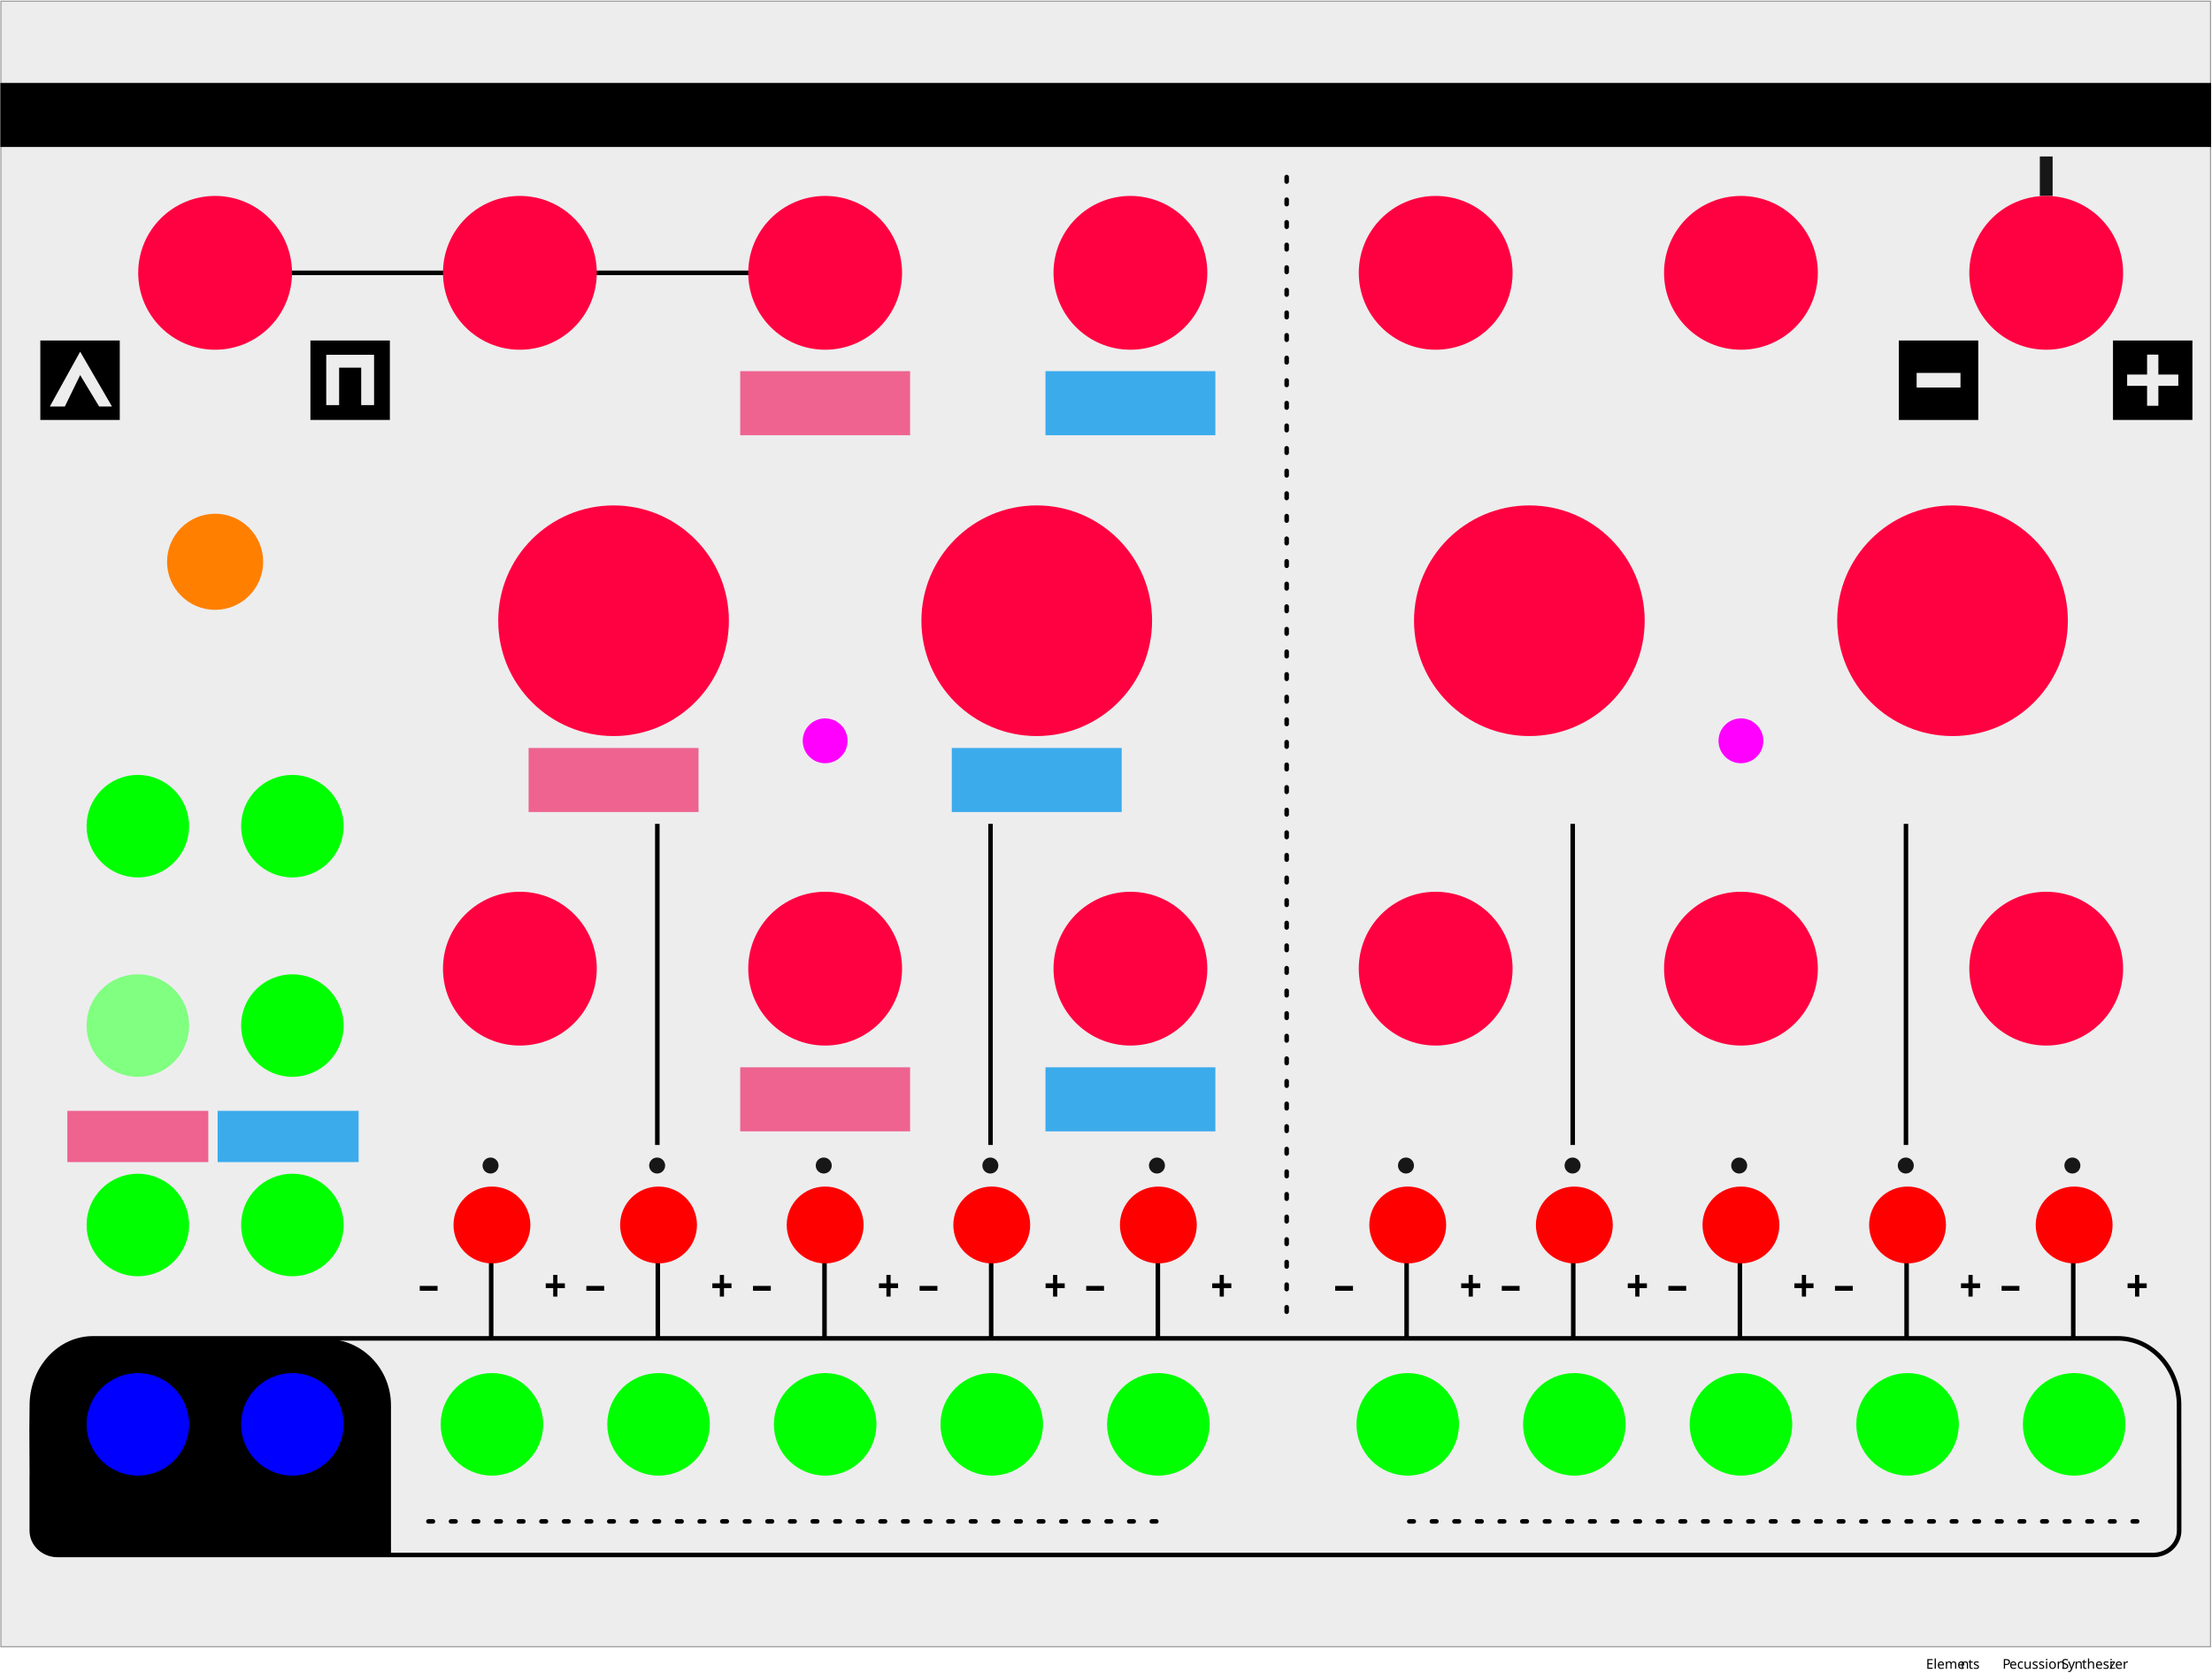
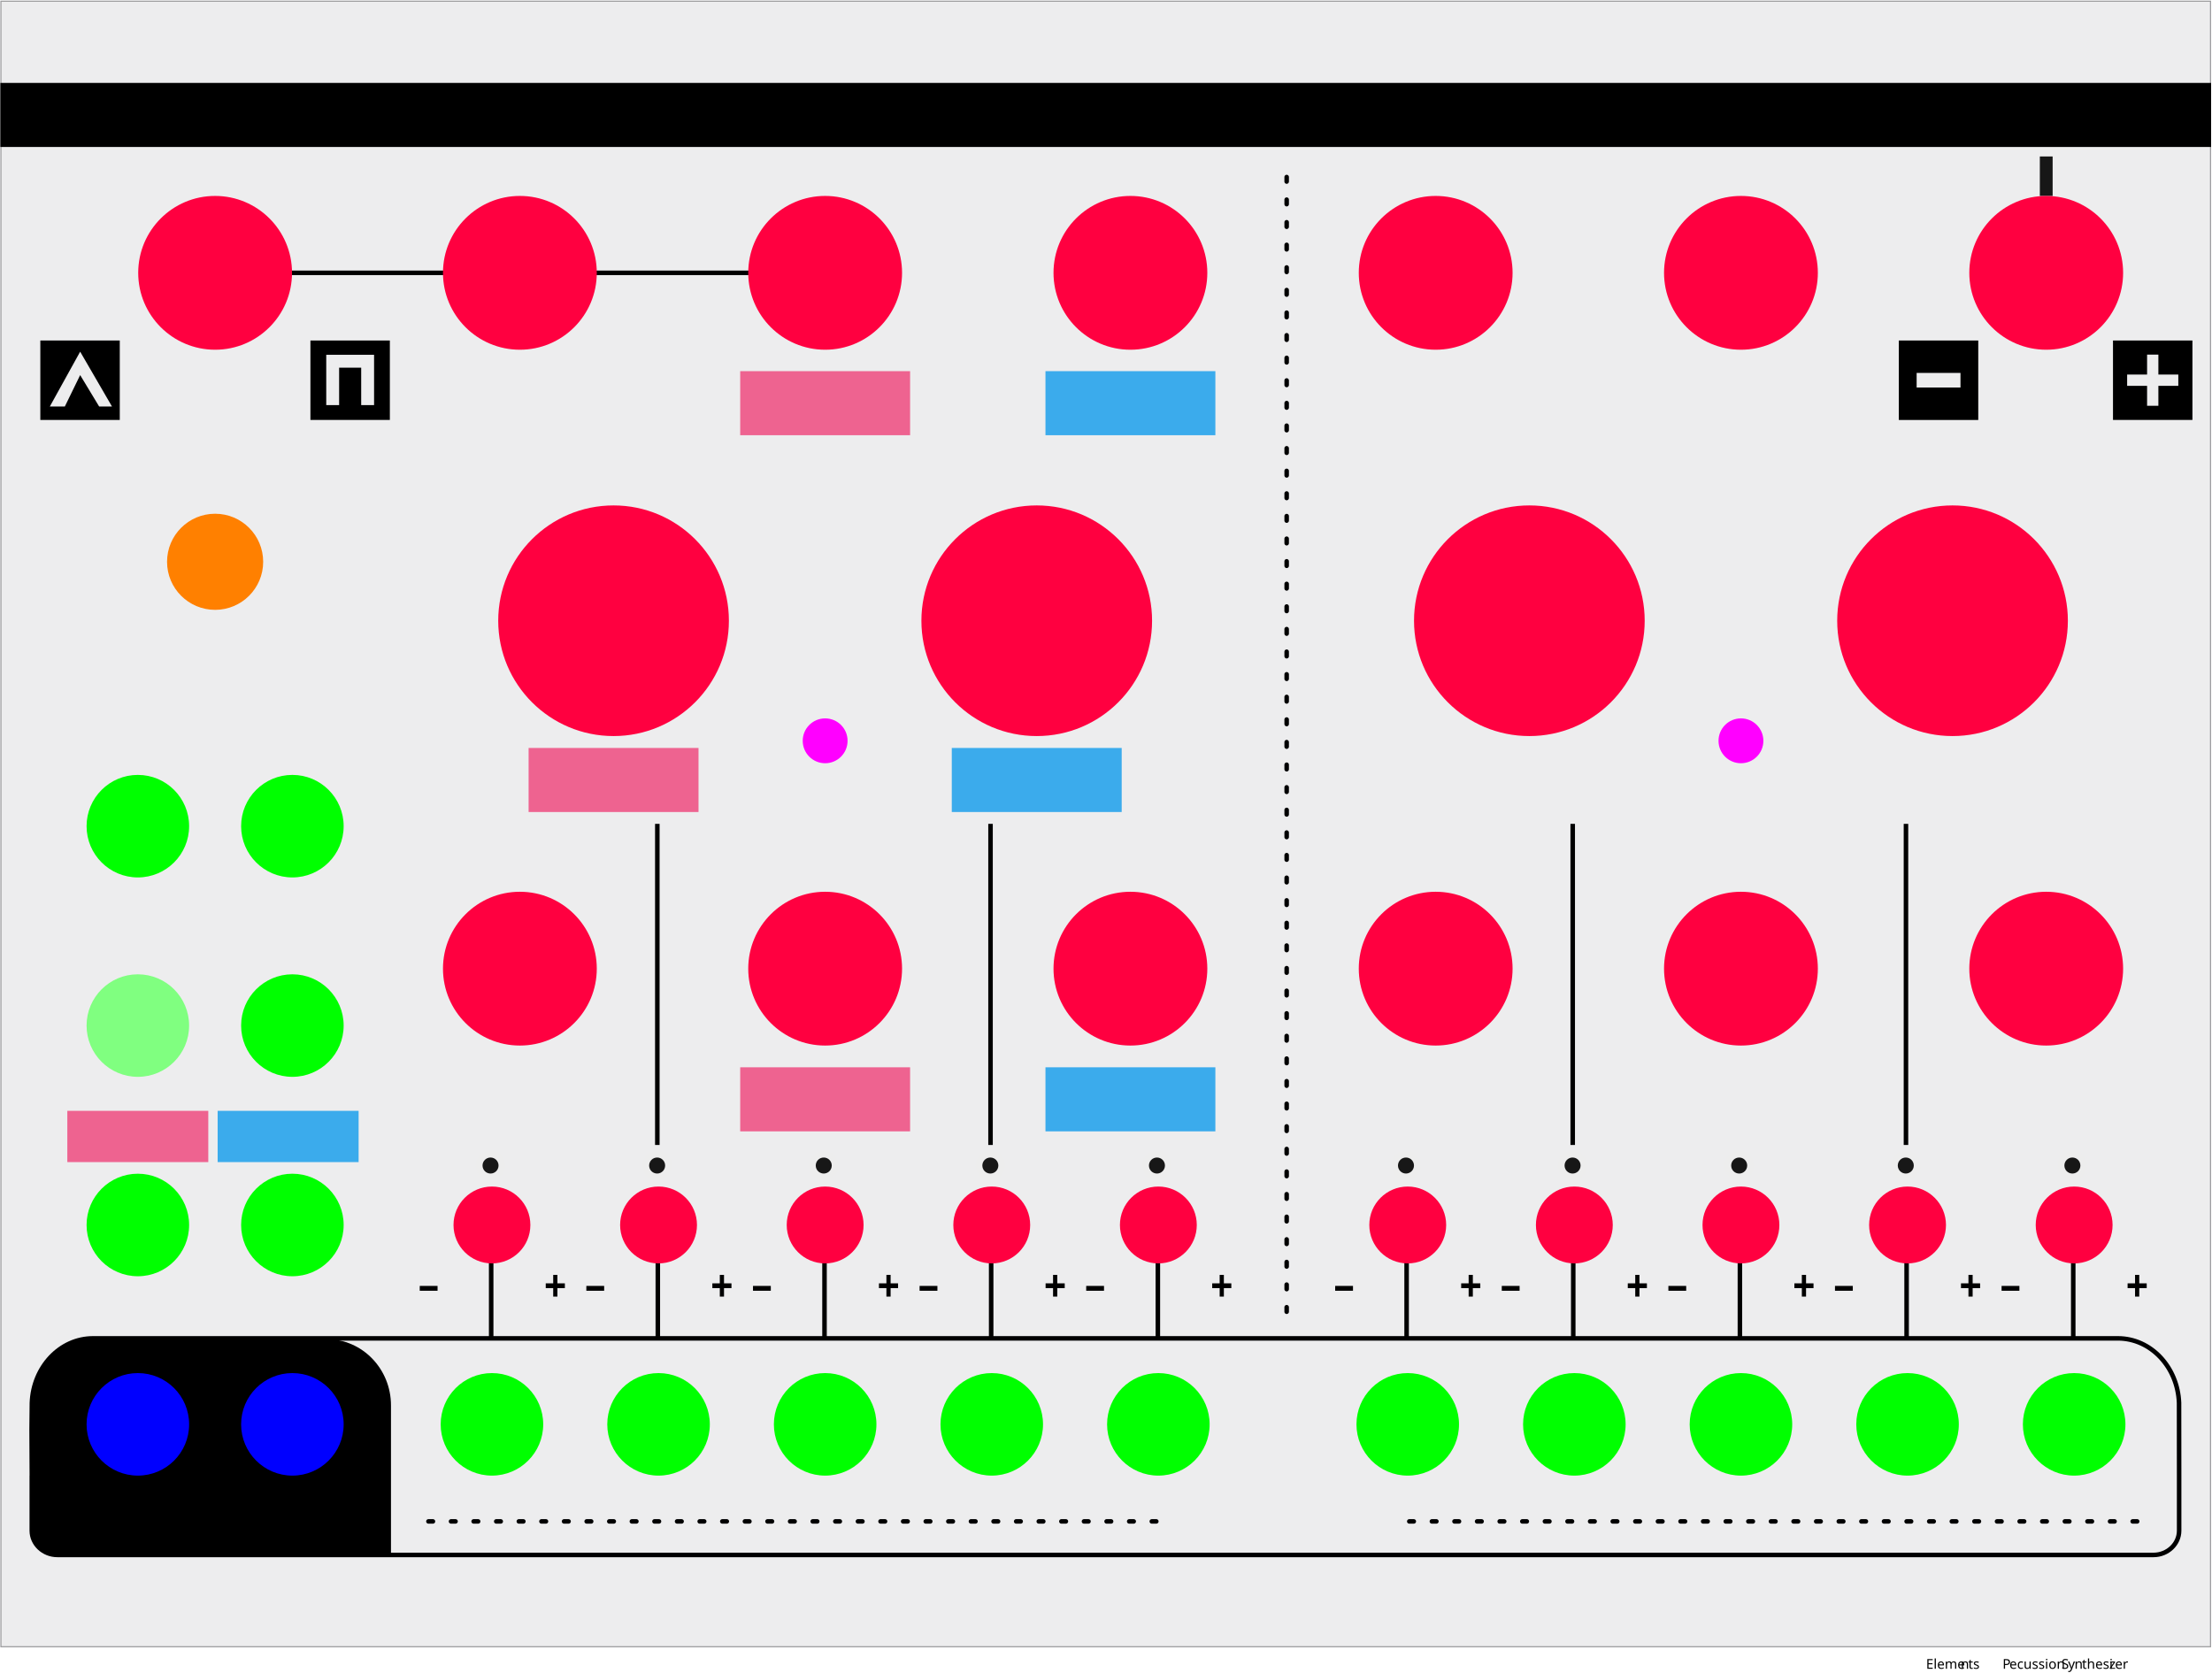
<svg xmlns="http://www.w3.org/2000/svg" width="172.6mm" height="130.49mm" viewBox="0 0 489.26 369.89">
  <g id="faceplate">
    <g id="panel">
      <rect x=".21" y=".27" width="488.73" height="364" style="fill: #ededee; stroke-width: 0px;" />
      <path d="M488.81.39v363.75H.33V.39h488.48M489.06.14H.08v364.25h488.98V.14h0Z" style="fill: #9c9c9e; stroke-width: 0px;" />
    </g>
    <text transform="translate(52.9 318.75) scale(.88 1)" style="fill: #ededed; font-family: GillSans-Bold, 'Gill Sans'; font-size: 8px; font-weight: 700; letter-spacing: -.04em;">
      <tspan x="0" y="0">Out</tspan>
    </text>
-     <rect x=".08" y="18.34" width="488.98" height="14.17" style="fill: #000; stroke-width: 0px;" />
+     <rect x=".08" y="18.34" width="488.98" height="14.17" style="stroke-width: 0px;" />
    <line x1="219.09" y1="253.27" x2="219.09" y2="182.24" style="fill: none; stroke: #000; stroke-miterlimit: 10;" />
    <line x1="145.39" y1="253.27" x2="145.39" y2="182.24" style="fill: none; stroke: #000; stroke-miterlimit: 10;" />
-     <path d="M96.78,285.52h-3.94v-1.07h3.94v1.07Z" style="fill: #000; stroke-width: 0px;" />
-     <path d="M133.63,285.52h-3.94v-1.07h3.94v1.07Z" style="fill: #000; stroke-width: 0px;" />
-     <path d="M170.49,285.52h-3.94v-1.07h3.94v1.07Z" style="fill: #000; stroke-width: 0px;" />
-     <path d="M207.34,285.52h-3.94v-1.07h3.94v1.07Z" style="fill: #000; stroke-width: 0px;" />
-     <path d="M244.19,285.52h-3.94v-1.07h3.94v1.07Z" style="fill: #000; stroke-width: 0px;" />
+     <path d="M96.78,285.52h-3.94v-1.07h3.94v1.07Z" style="stroke-width: 0px;" />
+     <path d="M133.63,285.52h-3.94v-1.07h3.94v1.07Z" style="stroke-width: 0px;" />
+     <path d="M170.49,285.52h-3.94v-1.07h3.94v1.07Z" style="stroke-width: 0px;" />
+     <path d="M207.34,285.52h-3.94v-1.07h3.94v1.07Z" style="stroke-width: 0px;" />
+     <path d="M244.19,285.52h-3.94v-1.07h3.94v1.07Z" style="stroke-width: 0px;" />
    <line x1="108.64" y1="269.59" x2="108.64" y2="296.05" style="fill: none; stroke: #000; stroke-miterlimit: 10;" />
    <line x1="145.5" y1="269.59" x2="145.5" y2="296.05" style="fill: none; stroke: #000; stroke-miterlimit: 10;" />
    <line x1="182.37" y1="269.59" x2="182.37" y2="296.05" style="fill: none; stroke: #000; stroke-miterlimit: 10;" />
    <line x1="219.23" y1="269.59" x2="219.23" y2="296.05" style="fill: none; stroke: #000; stroke-miterlimit: 10;" />
    <line x1="256.1" y1="269.59" x2="256.1" y2="296.05" style="fill: none; stroke: #000; stroke-miterlimit: 10;" />
-     <path d="M124.94,284.94h-1.65v1.87h-.93v-1.87h-1.65v-1.06h1.65v-1.87h.93v1.87h1.65v1.06Z" style="fill: #000; stroke-width: 0px;" />
-     <path d="M161.79,284.94h-1.65v1.87h-.93v-1.87h-1.65v-1.06h1.65v-1.87h.93v1.87h1.65v1.06Z" style="fill: #000; stroke-width: 0px;" />
-     <path d="M198.64,284.94h-1.65v1.87h-.93v-1.87h-1.65v-1.06h1.65v-1.87h.93v1.87h1.65v1.06Z" style="fill: #000; stroke-width: 0px;" />
-     <path d="M235.5,284.94h-1.65v1.87h-.93v-1.87h-1.65v-1.06h1.65v-1.87h.93v1.87h1.65v1.06Z" style="fill: #000; stroke-width: 0px;" />
-     <path d="M272.35,284.94h-1.65v1.87h-.93v-1.87h-1.65v-1.06h1.65v-1.87h.93v1.87h1.65v1.06Z" style="fill: #000; stroke-width: 0px;" />
+     <path d="M124.94,284.94h-1.65v1.87h-.93v-1.87h-1.65v-1.06h1.65v-1.87h.93v1.87h1.65v1.06Z" style="stroke-width: 0px;" />
+     <path d="M161.79,284.94h-1.65v1.87h-.93v-1.87h-1.65v-1.06h1.65v-1.87h.93v1.87h1.65v1.06Z" style="stroke-width: 0px;" />
+     <path d="M198.64,284.94h-1.65v1.87h-.93v-1.87h-1.65v-1.06h1.65v-1.87h.93v1.87h1.65v1.06Z" style="stroke-width: 0px;" />
+     <path d="M235.5,284.94h-1.65v1.87h-.93v-1.87h-1.65v-1.06h1.65v-1.87h.93v1.87h1.65v1.06Z" style="stroke-width: 0px;" />
+     <path d="M272.35,284.94h-1.65v1.87h-.93v-1.87h-1.65v-1.06h1.65v-1.87h.93v1.87h1.65v1.06Z" style="stroke-width: 0px;" />
    <g id="center">
      <path d="M108.5,260.34c-1.39,0-2.52-1.13-2.52-2.52s1.13-2.52,2.52-2.52,2.52,1.13,2.52,2.52-1.13,2.52-2.52,2.52Z" style="fill: #171717; stroke-width: 0px;" />
      <path d="M108.5,256.05c.98,0,1.77.79,1.77,1.77s-.79,1.77-1.77,1.77-1.77-.79-1.77-1.77.79-1.77,1.77-1.77M108.5,254.55c-1.8,0-3.27,1.47-3.27,3.27s1.47,3.27,3.27,3.27,3.27-1.47,3.27-3.27-1.47-3.27-3.27-3.27h0Z" style="fill: #ededed; stroke-width: 0px;" />
    </g>
    <g id="center-2" data-name="center">
      <path d="M145.35,260.34c-1.39,0-2.52-1.13-2.52-2.52s1.13-2.52,2.52-2.52,2.52,1.13,2.52,2.52-1.13,2.52-2.52,2.52Z" style="fill: #171717; stroke-width: 0px;" />
      <path d="M145.35,256.05c.98,0,1.77.79,1.77,1.77s-.79,1.77-1.77,1.77-1.77-.79-1.77-1.77.79-1.77,1.77-1.77M145.35,254.55c-1.8,0-3.27,1.47-3.27,3.27s1.47,3.27,3.27,3.27,3.27-1.47,3.27-3.27-1.47-3.27-3.27-3.27h0Z" style="fill: #ededed; stroke-width: 0px;" />
    </g>
    <g id="center-3" data-name="center">
      <path d="M182.2,260.34c-1.39,0-2.52-1.13-2.52-2.52s1.13-2.52,2.52-2.52,2.52,1.13,2.52,2.52-1.13,2.52-2.52,2.52Z" style="fill: #171717; stroke-width: 0px;" />
      <path d="M182.2,256.05c.98,0,1.77.79,1.77,1.77s-.79,1.77-1.77,1.77-1.77-.79-1.77-1.77.79-1.77,1.77-1.77M182.2,254.55c-1.8,0-3.27,1.47-3.27,3.27s1.47,3.27,3.27,3.27,3.27-1.47,3.27-3.27-1.47-3.27-3.27-3.27h0Z" style="fill: #ededed; stroke-width: 0px;" />
    </g>
    <g id="center-4" data-name="center">
      <path d="M219.05,260.34c-1.39,0-2.52-1.13-2.52-2.52s1.13-2.52,2.52-2.52,2.52,1.13,2.52,2.52-1.13,2.52-2.52,2.52Z" style="fill: #171717; stroke-width: 0px;" />
      <path d="M219.05,256.05c.98,0,1.77.79,1.77,1.77s-.79,1.77-1.77,1.77-1.77-.79-1.77-1.77.79-1.77,1.77-1.77M219.05,254.55c-1.8,0-3.27,1.47-3.27,3.27s1.47,3.27,3.27,3.27,3.27-1.47,3.27-3.27-1.47-3.27-3.27-3.27h0Z" style="fill: #ededed; stroke-width: 0px;" />
    </g>
    <g id="center-5" data-name="center">
      <circle cx="255.9" cy="257.82" r="2.52" style="fill: #171717; stroke-width: 0px;" />
      <path d="M255.9,256.05c.98,0,1.77.79,1.77,1.77s-.79,1.77-1.77,1.77-1.77-.79-1.77-1.77.79-1.77,1.77-1.77M255.9,254.55c-1.8,0-3.27,1.47-3.27,3.27s1.47,3.27,3.27,3.27,3.27-1.47,3.27-3.27-1.47-3.27-3.27-3.27h0Z" style="fill: #ededed; stroke-width: 0px;" />
    </g>
    <line x1="421.57" y1="253.27" x2="421.57" y2="182.24" style="fill: none; stroke: #000; stroke-miterlimit: 10;" />
    <line x1="347.86" y1="253.27" x2="347.86" y2="182.24" style="fill: none; stroke: #000; stroke-miterlimit: 10;" />
-     <path d="M299.26,285.52h-3.94v-1.07h3.94v1.07Z" style="fill: #000; stroke-width: 0px;" />
-     <path d="M336.11,285.52h-3.94v-1.07h3.94v1.07Z" style="fill: #000; stroke-width: 0px;" />
-     <path d="M372.96,285.52h-3.94v-1.07h3.94v1.07Z" style="fill: #000; stroke-width: 0px;" />
-     <path d="M409.81,285.52h-3.94v-1.07h3.94v1.07Z" style="fill: #000; stroke-width: 0px;" />
+     <path d="M299.26,285.52h-3.94v-1.07h3.94v1.07Z" style="stroke-width: 0px;" />
+     <path d="M336.11,285.52h-3.94v-1.07h3.94v1.07Z" style="stroke-width: 0px;" />
+     <path d="M372.96,285.52h-3.94v-1.07h3.94v1.07Z" style="stroke-width: 0px;" />
+     <path d="M409.81,285.52h-3.94v-1.07h3.94v1.07Z" style="stroke-width: 0px;" />
    <line x1="311.12" y1="269.59" x2="311.12" y2="296.05" style="fill: none; stroke: #000; stroke-miterlimit: 10;" />
    <line x1="347.98" y1="269.59" x2="347.98" y2="296.05" style="fill: none; stroke: #000; stroke-miterlimit: 10;" />
    <line x1="384.84" y1="269.59" x2="384.84" y2="296.05" style="fill: none; stroke: #000; stroke-miterlimit: 10;" />
    <line x1="421.71" y1="269.59" x2="421.71" y2="296.05" style="fill: none; stroke: #000; stroke-miterlimit: 10;" />
    <line x1="458.57" y1="269.59" x2="458.57" y2="296.05" style="fill: none; stroke: #000; stroke-miterlimit: 10;" />
-     <path d="M327.42,284.94h-1.65v1.87h-.93v-1.87h-1.65v-1.06h1.65v-1.87h.93v1.87h1.65v1.06Z" style="fill: #000; stroke-width: 0px;" />
-     <path d="M364.27,284.94h-1.65v1.87h-.93v-1.87h-1.65v-1.06h1.65v-1.87h.93v1.87h1.65v1.06Z" style="fill: #000; stroke-width: 0px;" />
-     <path d="M401.12,284.94h-1.65v1.87h-.93v-1.87h-1.65v-1.06h1.65v-1.87h.93v1.87h1.65v1.06Z" style="fill: #000; stroke-width: 0px;" />
-     <path d="M437.97,284.94h-1.65v1.87h-.93v-1.87h-1.65v-1.06h1.65v-1.87h.93v1.87h1.65v1.06Z" style="fill: #000; stroke-width: 0px;" />
+     <path d="M327.42,284.94h-1.65v1.87h-.93v-1.87h-1.65v-1.06h1.65v-1.87h.93v1.87h1.65v1.06Z" style="stroke-width: 0px;" />
+     <path d="M364.27,284.94h-1.65v1.87h-.93v-1.87h-1.65v-1.06h1.65v-1.87h.93v1.87h1.65v1.06Z" style="stroke-width: 0px;" />
+     <path d="M401.12,284.94h-1.65v1.87h-.93v-1.87h-1.65v-1.06h1.65v-1.87h.93v1.87h1.65v1.06Z" style="stroke-width: 0px;" />
+     <path d="M437.97,284.94h-1.65v1.87h-.93v-1.87h-1.65v-1.06h1.65v-1.87h.93v1.87h1.65v1.06Z" style="stroke-width: 0px;" />
    <g id="center-6" data-name="center">
      <path d="M310.97,260.34c-1.39,0-2.52-1.13-2.52-2.52s1.13-2.52,2.52-2.52,2.52,1.13,2.52,2.52-1.13,2.52-2.52,2.52Z" style="fill: #171717; stroke-width: 0px;" />
      <path d="M310.98,256.05c.98,0,1.77.79,1.77,1.77s-.79,1.77-1.77,1.77-1.77-.79-1.77-1.77.79-1.77,1.77-1.77M310.98,254.55c-1.8,0-3.27,1.47-3.27,3.27s1.47,3.27,3.27,3.27,3.27-1.47,3.27-3.27-1.47-3.27-3.27-3.27h0Z" style="fill: #ededed; stroke-width: 0px;" />
    </g>
    <g id="center-7" data-name="center">
      <path d="M347.83,260.34c-1.39,0-2.52-1.13-2.52-2.52s1.13-2.52,2.52-2.52,2.52,1.13,2.52,2.52-1.13,2.52-2.52,2.52Z" style="fill: #171717; stroke-width: 0px;" />
      <path d="M347.83,256.05c.98,0,1.77.79,1.77,1.77s-.79,1.77-1.77,1.77-1.77-.79-1.77-1.77.79-1.77,1.77-1.77M347.83,254.55c-1.8,0-3.27,1.47-3.27,3.27s1.47,3.27,3.27,3.27,3.27-1.47,3.27-3.27-1.47-3.27-3.27-3.27h0Z" style="fill: #ededed; stroke-width: 0px;" />
    </g>
    <g id="center-8" data-name="center">
      <path d="M384.68,260.34c-1.39,0-2.52-1.13-2.52-2.52s1.13-2.52,2.52-2.52,2.52,1.13,2.52,2.52-1.13,2.52-2.52,2.52Z" style="fill: #171717; stroke-width: 0px;" />
      <path d="M384.68,256.05c.98,0,1.77.79,1.77,1.77s-.79,1.77-1.77,1.77-1.77-.79-1.77-1.77.79-1.77,1.77-1.77M384.68,254.55c-1.8,0-3.27,1.47-3.27,3.27s1.47,3.27,3.27,3.27,3.27-1.47,3.27-3.27-1.47-3.27-3.27-3.27h0Z" style="fill: #ededed; stroke-width: 0px;" />
    </g>
    <g id="center-9" data-name="center">
      <path d="M421.53,260.34c-1.39,0-2.52-1.13-2.52-2.52s1.13-2.52,2.52-2.52,2.52,1.13,2.52,2.52-1.13,2.52-2.52,2.52Z" style="fill: #171717; stroke-width: 0px;" />
      <path d="M421.53,256.05c.98,0,1.77.79,1.77,1.77s-.79,1.77-1.77,1.77-1.77-.79-1.77-1.77.79-1.77,1.77-1.77M421.53,254.55c-1.8,0-3.27,1.47-3.27,3.27s1.47,3.27,3.27,3.27,3.27-1.47,3.27-3.27-1.47-3.27-3.27-3.27h0Z" style="fill: #ededed; stroke-width: 0px;" />
    </g>
    <g>
-       <path d="M446.66,285.52h-3.94v-1.07h3.94v1.07Z" style="fill: #000; stroke-width: 0px;" />
-       <path d="M474.82,284.94h-1.65v1.87h-.93v-1.87h-1.65v-1.06h1.65v-1.87h.93v1.87h1.65v1.06Z" style="fill: #000; stroke-width: 0px;" />
+       <path d="M446.66,285.52h-3.94v-1.07h3.94v1.07Z" style="stroke-width: 0px;" />
+       <path d="M474.82,284.94h-1.65v1.87h-.93v-1.87h-1.65v-1.06h1.65v-1.87h.93v1.87h1.65v1.06Z" style="stroke-width: 0px;" />
      <g id="center-10" data-name="center">
        <path d="M458.38,260.34c-1.39,0-2.52-1.13-2.52-2.52s1.13-2.52,2.52-2.52,2.52,1.13,2.52,2.52-1.13,2.52-2.52,2.52Z" style="fill: #171717; stroke-width: 0px;" />
        <path d="M458.38,256.05c.98,0,1.77.79,1.77,1.77s-.79,1.77-1.77,1.77-1.77-.79-1.77-1.77.79-1.77,1.77-1.77M458.38,254.55c-1.8,0-3.27,1.47-3.27,3.27s1.47,3.27,3.27,3.27,3.27-1.47,3.27-3.27-1.47-3.27-3.27-3.27h0Z" style="fill: #ededed; stroke-width: 0px;" />
      </g>
    </g>
-     <path d="M8.92,75.32v17.57h17.57v-17.57H8.92ZM21.93,89.92l-4.2-6.95-3.39,6.95h-3.32l6.71-12.13,7.04,12.13h-2.83Z" style="fill: #000; stroke-width: 0px;" />
-     <path d="M68.66,75.32v17.57h17.57v-17.57h-17.57ZM82.74,89.61h-2.85v-8.28h-4.88v8.28h-2.85v-11.13h10.58v11.13Z" style="fill: #000; stroke-width: 0px;" />
+     <path d="M8.92,75.32v17.57h17.57v-17.57H8.92ZM21.93,89.92l-4.2-6.95-3.39,6.95h-3.32l6.71-12.13,7.04,12.13h-2.83Z" style="stroke-width: 0px;" />
+     <path d="M68.66,75.32v17.57h17.57v-17.57h-17.57ZM82.74,89.61h-2.85v-8.28h-4.88v8.28h-2.85v-11.13h10.58v11.13Z" style="stroke-width: 0px;" />
    <line x1="182.51" y1="60.35" x2="47.58" y2="60.35" style="fill: none; stroke: #000; stroke-miterlimit: 10;" />
-     <path d="M419.99,75.32v17.58h17.57v-17.58h-17.57ZM433.63,85.72h-9.7v-3.23h9.7v3.23Z" style="fill: #000; stroke-width: 0px;" />
+     <path d="M419.99,75.32v17.58h17.57v-17.58h-17.57ZM433.63,85.72h-9.7v-3.23h9.7v3.23Z" style="stroke-width: 0px;" />
    <g id="mid_line" data-name="mid line">
      <line x1="284.59" y1="39.16" x2="284.59" y2="291.45" style="fill: none; stroke: #000; stroke-dasharray: 0 0 1 4; stroke-linecap: round; stroke-linejoin: round;" />
    </g>
    <rect x="451.18" y="34.61" width="2.83" height="8.74" style="fill: #171717; stroke-width: 0px;" />
-     <path d="M467.36,75.32v17.57h17.57v-17.57h-17.57ZM481.81,85.35h-4.41v4.41h-2.5v-4.41h-4.41v-2.5h4.41v-4.41h2.5v4.41h4.41v2.5Z" style="fill: #000; stroke-width: 0px;" />
+     <path d="M467.36,75.32v17.57h17.57v-17.57h-17.57ZM481.81,85.35h-4.41v4.41h-2.5v-4.41h-4.41v-2.5h4.41v-4.41h2.5v4.41h4.41v2.5Z" style="stroke-width: 0px;" />
    <g id="two_row" data-name="two row">
-       <path d="M72.32,296.23H21.3c-7.83,0-14.18,6.56-14.18,14.65v27.41c0,3.39,2.91,6.13,6.5,6.13h31.75s1.43,0,1.43,0h1.43s0,0,0,0h21.6s16.65,0,16.65,0v-33.54c0-8.09-6.35-14.65-14.18-14.65Z" style="fill: #000; stroke-width: 0px;" />
+       <path d="M72.32,296.23H21.3c-7.83,0-14.18,6.56-14.18,14.65v27.41c0,3.39,2.91,6.13,6.5,6.13h31.75s1.43,0,1.43,0h1.43s0,0,0,0h21.6s16.65,0,16.65,0v-33.54c0-8.09-6.35-14.65-14.18-14.65Z" style="stroke-width: 0px;" />
      <path d="M481.97,310.33c-.3-7.94-6.23-14.28-13.53-14.28H92.53s-71.95,0-71.95,0c-7.3,0-13.24,6.34-13.53,14.28l-.06,5.83.07,13.93-.03-3.7v12.2c0,2.96,2.55,5.37,5.67,5.37h463.62c3.12,0,5.67-2.42,5.67-5.37v-12.2l-.02-16.06Z" style="fill: none; stroke: #000; stroke-miterlimit: 10;" />
      <line x1="472.71" y1="336.54" x2="309.2" y2="336.54" style="fill: none; stroke: #000; stroke-dasharray: 0 0 1 4; stroke-linecap: round; stroke-linejoin: round;" />
      <line x1="255.76" y1="336.54" x2="92.25" y2="336.54" style="fill: none; stroke: #000; stroke-dasharray: 0 0 1 4; stroke-linecap: round; stroke-linejoin: round;" />
    </g>
    <g id="sq_txt_bg" data-name="sq txt bg">
      <g>
        <rect x="210.52" y="165.45" width="37.58" height="14.17" style="fill: #3babec; stroke-width: 0px;" />
        <rect x="231.24" y="236.09" width="37.58" height="14.17" style="fill: #3babec; stroke-width: 0px;" />
        <rect x="163.72" y="236.09" width="37.58" height="14.17" style="fill: #ee6390; stroke-width: 0px;" />
        <rect x="163.72" y="82.1" width="37.58" height="14.17" style="fill: #ee6390; stroke-width: 0px;" />
        <rect x="231.24" y="82.1" width="37.58" height="14.17" style="fill: #3babec; stroke-width: 0px;" />
        <rect x="48.14" y="245.72" width="31.18" height="11.34" style="fill: #3babec; stroke-width: 0px;" />
        <rect x="14.89" y="245.72" width="31.18" height="11.34" style="fill: #ee6390; stroke-width: 0px;" />
        <rect x="116.92" y="165.45" width="37.58" height="14.17" style="fill: #ee6390; stroke-width: 0px;" />
      </g>
    </g>
  </g>
  <g id="components">
    <circle id="Resonator_LED_RedLight" data-name="Resonator LED#RedLight" cx="385.07" cy="163.87" r="4.96" style="fill: #f0f; stroke-width: 0px;" />
    <circle id="ControlExciter_LED_GreenLight" data-name="ControlExciter LED#GreenLight" cx="182.51" cy="163.87" r="4.96" style="fill: #f0f; stroke-width: 0px;" />
    <circle id="Out_R" data-name="Out R" cx="64.67" cy="315.07" r="11.34" style="fill: blue; stroke-width: 0px;" />
    <circle id="Out_L" data-name="Out L" cx="30.49" cy="315.07" r="11.34" style="fill: blue; stroke-width: 0px;" />
    <circle id="Space_CV" data-name="Space CV" cx="458.77" cy="315.07" r="11.34" style="fill: lime; stroke-width: 0px;" />
    <circle id="Brightness_CV" data-name="Brightness CV" cx="421.92" cy="315.07" r="11.34" style="fill: lime; stroke-width: 0px;" />
    <circle id="Position_CV" data-name="Position CV" cx="385.07" cy="315.07" r="11.34" style="fill: lime; stroke-width: 0px;" />
    <circle id="Geometry_CV" data-name="Geometry CV" cx="348.22" cy="315.07" r="11.34" style="fill: lime; stroke-width: 0px;" />
    <circle id="Damping_CV" data-name="Damping CV" cx="311.37" cy="315.07" r="11.34" style="fill: lime; stroke-width: 0px;" />
    <circle id="Strike_Timbre_CV" data-name="Strike Timbre CV" cx="256.21" cy="315.07" r="11.34" style="fill: lime; stroke-width: 0px;" />
    <circle id="Mallet_CV" data-name="Mallet CV" cx="219.36" cy="315.07" r="11.34" style="fill: lime; stroke-width: 0px;" />
    <circle id="Blow_Timbre_CV" data-name="Blow Timbre CV" cx="182.51" cy="315.07" r="11.34" style="fill: lime; stroke-width: 0px;" />
    <circle id="Flow_CV" data-name="Flow CV" cx="145.66" cy="315.07" r="11.34" style="fill: lime; stroke-width: 0px;" />
    <circle id="Bow_Timbre_CV" data-name="Bow Timbre CV" cx="108.81" cy="315.07" r="11.34" style="fill: lime; stroke-width: 0px;" />
    <circle id="Ext_IN_Strike" data-name="Ext IN Strike" cx="64.67" cy="270.97" r="11.34" style="fill: lime; stroke-width: 0px;" />
    <circle id="Ext_IN_Blow" data-name="Ext IN Blow" cx="30.49" cy="270.97" r="11.34" style="fill: lime; stroke-width: 0px;" />
    <circle id="Strength" cx="64.67" cy="226.86" r="11.34" style="fill: lime; stroke-width: 0px;" />
    <circle id="Gate" cx="30.49" cy="226.86" r="11.34" style="fill: #80ff80; stroke-width: 0px;" />
    <circle id="FM" cx="64.67" cy="182.75" r="11.34" style="fill: lime; stroke-width: 0px;" />
    <circle id="V_Oct" data-name="V/Oct" cx="30.49" cy="182.75" r="11.34" style="fill: lime; stroke-width: 0px;" />
    <circle id="Play_WhiteMomentary7mm" data-name="Play#WhiteMomentary7mm" cx="47.58" cy="124.27" r="10.63" style="fill: #ff8000; stroke-width: 0px;" />
-     <circle id="Space_Atten_Trimpot" data-name="Space Atten#Trimpot" cx="458.77" cy="270.97" r="8.5" style="fill: red; stroke-width: 0px;" />
-     <circle id="Brightness_Atten_Trimpot" data-name="Brightness Atten#Trimpot" cx="421.92" cy="270.97" r="8.5" style="fill: red; stroke-width: 0px;" />
-     <circle id="Position_Atten_Trimpot" data-name="Position Atten#Trimpot" cx="385.07" cy="270.97" r="8.5" style="fill: red; stroke-width: 0px;" />
-     <circle id="Geometry_Atten_Trimpot" data-name="Geometry Atten#Trimpot" cx="348.22" cy="270.97" r="8.5" style="fill: red; stroke-width: 0px;" />
-     <circle id="Damping_Atten_Trimpot" data-name="Damping Atten#Trimpot" cx="311.37" cy="270.97" r="8.5" style="fill: red; stroke-width: 0px;" />
-     <circle id="Strike_Timbre_Atten_Trimpot" data-name="Strike Timbre Atten#Trimpot" cx="256.21" cy="270.97" r="8.5" style="fill: red; stroke-width: 0px;" />
-     <circle id="Mallet_Atten_Trimpot" data-name="Mallet Atten#Trimpot" cx="219.36" cy="270.97" r="8.5" style="fill: red; stroke-width: 0px;" />
-     <circle id="Blow_Timbre_Atten_Trimpot" data-name="Blow Timbre Atten#Trimpot" cx="182.51" cy="270.97" r="8.5" style="fill: red; stroke-width: 0px;" />
-     <circle id="Flow_Atten_Trimpot" data-name="Flow Atten#Trimpot" cx="145.66" cy="270.97" r="8.5" style="fill: red; stroke-width: 0px;" />
-     <circle id="Bow_Timbre_Atten_Trimpot" data-name="Bow Timbre Atten#Trimpot" cx="108.81" cy="270.97" r="8.5" style="fill: red; stroke-width: 0px;" />
+     <circle id="Space_Atten_Trimpot" data-name="Space Atten#Trimpot" cx="458.77" cy="270.97" r="8.5" style="fill: #ff0040; stroke-width: 0px;" />
+     <circle id="Brightness_Atten_Trimpot" data-name="Brightness Atten#Trimpot" cx="421.92" cy="270.97" r="8.5" style="fill: #ff0040; stroke-width: 0px;" />
+     <circle id="Position_Atten_Trimpot" data-name="Position Atten#Trimpot" cx="385.07" cy="270.97" r="8.5" style="fill: #ff0040; stroke-width: 0px;" />
+     <circle id="Geometry_Atten_Trimpot" data-name="Geometry Atten#Trimpot" cx="348.22" cy="270.97" r="8.5" style="fill: #ff0040; stroke-width: 0px;" />
+     <circle id="Damping_Atten_Trimpot" data-name="Damping Atten#Trimpot" cx="311.37" cy="270.97" r="8.5" style="fill: #ff0040; stroke-width: 0px;" />
+     <circle id="Strike_Timbre_Atten_Trimpot" data-name="Strike Timbre Atten#Trimpot" cx="256.21" cy="270.97" r="8.5" style="fill: #ff0040; stroke-width: 0px;" />
+     <circle id="Mallet_Atten_Trimpot" data-name="Mallet Atten#Trimpot" cx="219.36" cy="270.97" r="8.5" style="fill: #ff0040; stroke-width: 0px;" />
+     <circle id="Blow_Timbre_Atten_Trimpot" data-name="Blow Timbre Atten#Trimpot" cx="182.51" cy="270.97" r="8.5" style="fill: #ff0040; stroke-width: 0px;" />
+     <circle id="Flow_Atten_Trimpot" data-name="Flow Atten#Trimpot" cx="145.66" cy="270.97" r="8.5" style="fill: #ff0040; stroke-width: 0px;" />
+     <circle id="Bow_Timbre_Atten_Trimpot" data-name="Bow Timbre Atten#Trimpot" cx="108.81" cy="270.97" r="8.5" style="fill: #ff0040; stroke-width: 0px;" />
    <circle id="Space_WhiteMediumKnob" data-name="Space#WhiteMediumKnob" cx="452.59" cy="214.27" r="17.01" style="fill: #ff0040; stroke-width: 0px;" />
    <circle id="Position_WhiteMediumKnob" data-name="Position#WhiteMediumKnob" cx="385.07" cy="214.27" r="17.01" style="fill: #ff0040; stroke-width: 0px;" />
    <circle id="Damping_WhiteMediumKnob" data-name="Damping#WhiteMediumKnob" cx="317.55" cy="214.27" r="17.01" style="fill: #ff0040; stroke-width: 0px;" />
    <circle id="Strike_Timbre_BlueMediumKnob" data-name="Strike Timbre#BlueMediumKnob" cx="250.03" cy="214.27" r="17.01" style="fill: #ff0040; stroke-width: 0px;" />
    <circle id="Blow_Timbre_RedMediumKnob" data-name="Blow Timbre#RedMediumKnob" cx="182.51" cy="214.27" r="17.01" style="fill: #ff0040; stroke-width: 0px;" />
    <circle id="Bow_Timbre_WhiteMediumKnob" data-name="Bow Timbre#WhiteMediumKnob" cx="114.99" cy="214.27" r="17.01" style="fill: #ff0040; stroke-width: 0px;" />
    <circle id="Brightness_WhiteLargeKnob" data-name="Brightness#WhiteLargeKnob" cx="431.87" cy="137.31" r="25.51" style="fill: #ff0040; stroke-width: 0px;" />
    <circle id="Geometry_WhiteLargeKnob" data-name="Geometry#WhiteLargeKnob" cx="338.27" cy="137.31" r="25.51" style="fill: #ff0040; stroke-width: 0px;" />
    <circle id="Mallet_BlueLargeKnob" data-name="Mallet#BlueLargeKnob" cx="229.31" cy="137.31" r="25.51" style="fill: #ff0040; stroke-width: 0px;" />
    <circle id="Flow_RedLargeKnob" data-name="Flow#RedLargeKnob" cx="135.71" cy="137.31" r="25.51" style="fill: #ff0040; stroke-width: 0px;" />
    <circle id="FM_WhiteMediumKnob" data-name="FM#WhiteMediumKnob" cx="452.59" cy="60.35" r="17.01" style="fill: #ff0040; stroke-width: 0px;" />
    <circle id="Fine_WhiteMediumKnob" data-name="Fine#WhiteMediumKnob" cx="385.07" cy="60.35" r="17.01" style="fill: #ff0040; stroke-width: 0px;" />
    <circle id="Coarse_WhiteMediumKnob" data-name="Coarse#WhiteMediumKnob" cx="317.55" cy="60.35" r="17.01" style="fill: #ff0040; stroke-width: 0px;" />
    <circle id="Strike_RedMediumKnob" data-name="Strike#RedMediumKnob" cx="250.03" cy="60.35" r="17.01" style="fill: #ff0040; stroke-width: 0px;" />
    <circle id="Blow_RedMediumKnob" data-name="Blow#RedMediumKnob" cx="182.51" cy="60.35" r="17.01" style="fill: #ff0040; stroke-width: 0px;" />
    <circle id="Bow_WhiteMediumKnob" data-name="Bow#WhiteMediumKnob" cx="114.99" cy="60.35" r="17.01" style="fill: #ff0040; stroke-width: 0px;" />
    <circle id="Contour_WhiteMediumKnob" data-name="Contour#WhiteMediumKnob" cx="47.58" cy="60.35" r="17.01" style="fill: #ff0040; stroke-width: 0px;" />
    <text id="slug" transform="translate(426 369.14)" style="fill: #010101; font-family: MyriadPro-Regular, 'Myriad Pro'; font-size: 3px;">
      <tspan x="0" y="0">Eleme</tspan>
      <tspan x="7.69" y="0" style="letter-spacing: 0em;">n</tspan>
      <tspan x="9.34" y="0">ts</tspan>
    </text>
    <text id="modulename" transform="translate(442.92 369.14)" style="fill: #010101; font-family: MyriadPro-Regular, 'Myriad Pro'; font-size: 3px;">
      <tspan x="0" y="0" style="letter-spacing: -.02em;">P</tspan>
      <tspan x="1.52" y="0">ecussion </tspan>
      <tspan x="13.05" y="0" style="letter-spacing: 0em;">S</tspan>
      <tspan x="14.5" y="0">y</tspan>
      <tspan x="15.92" y="0" style="letter-spacing: 0em;">n</tspan>
      <tspan x="17.57" y="0">thesi</tspan>
      <tspan x="23.62" y="0" style="letter-spacing: 0em;">z</tspan>
      <tspan x="24.88" y="0">er</tspan>
    </text>
  </g>
</svg>
